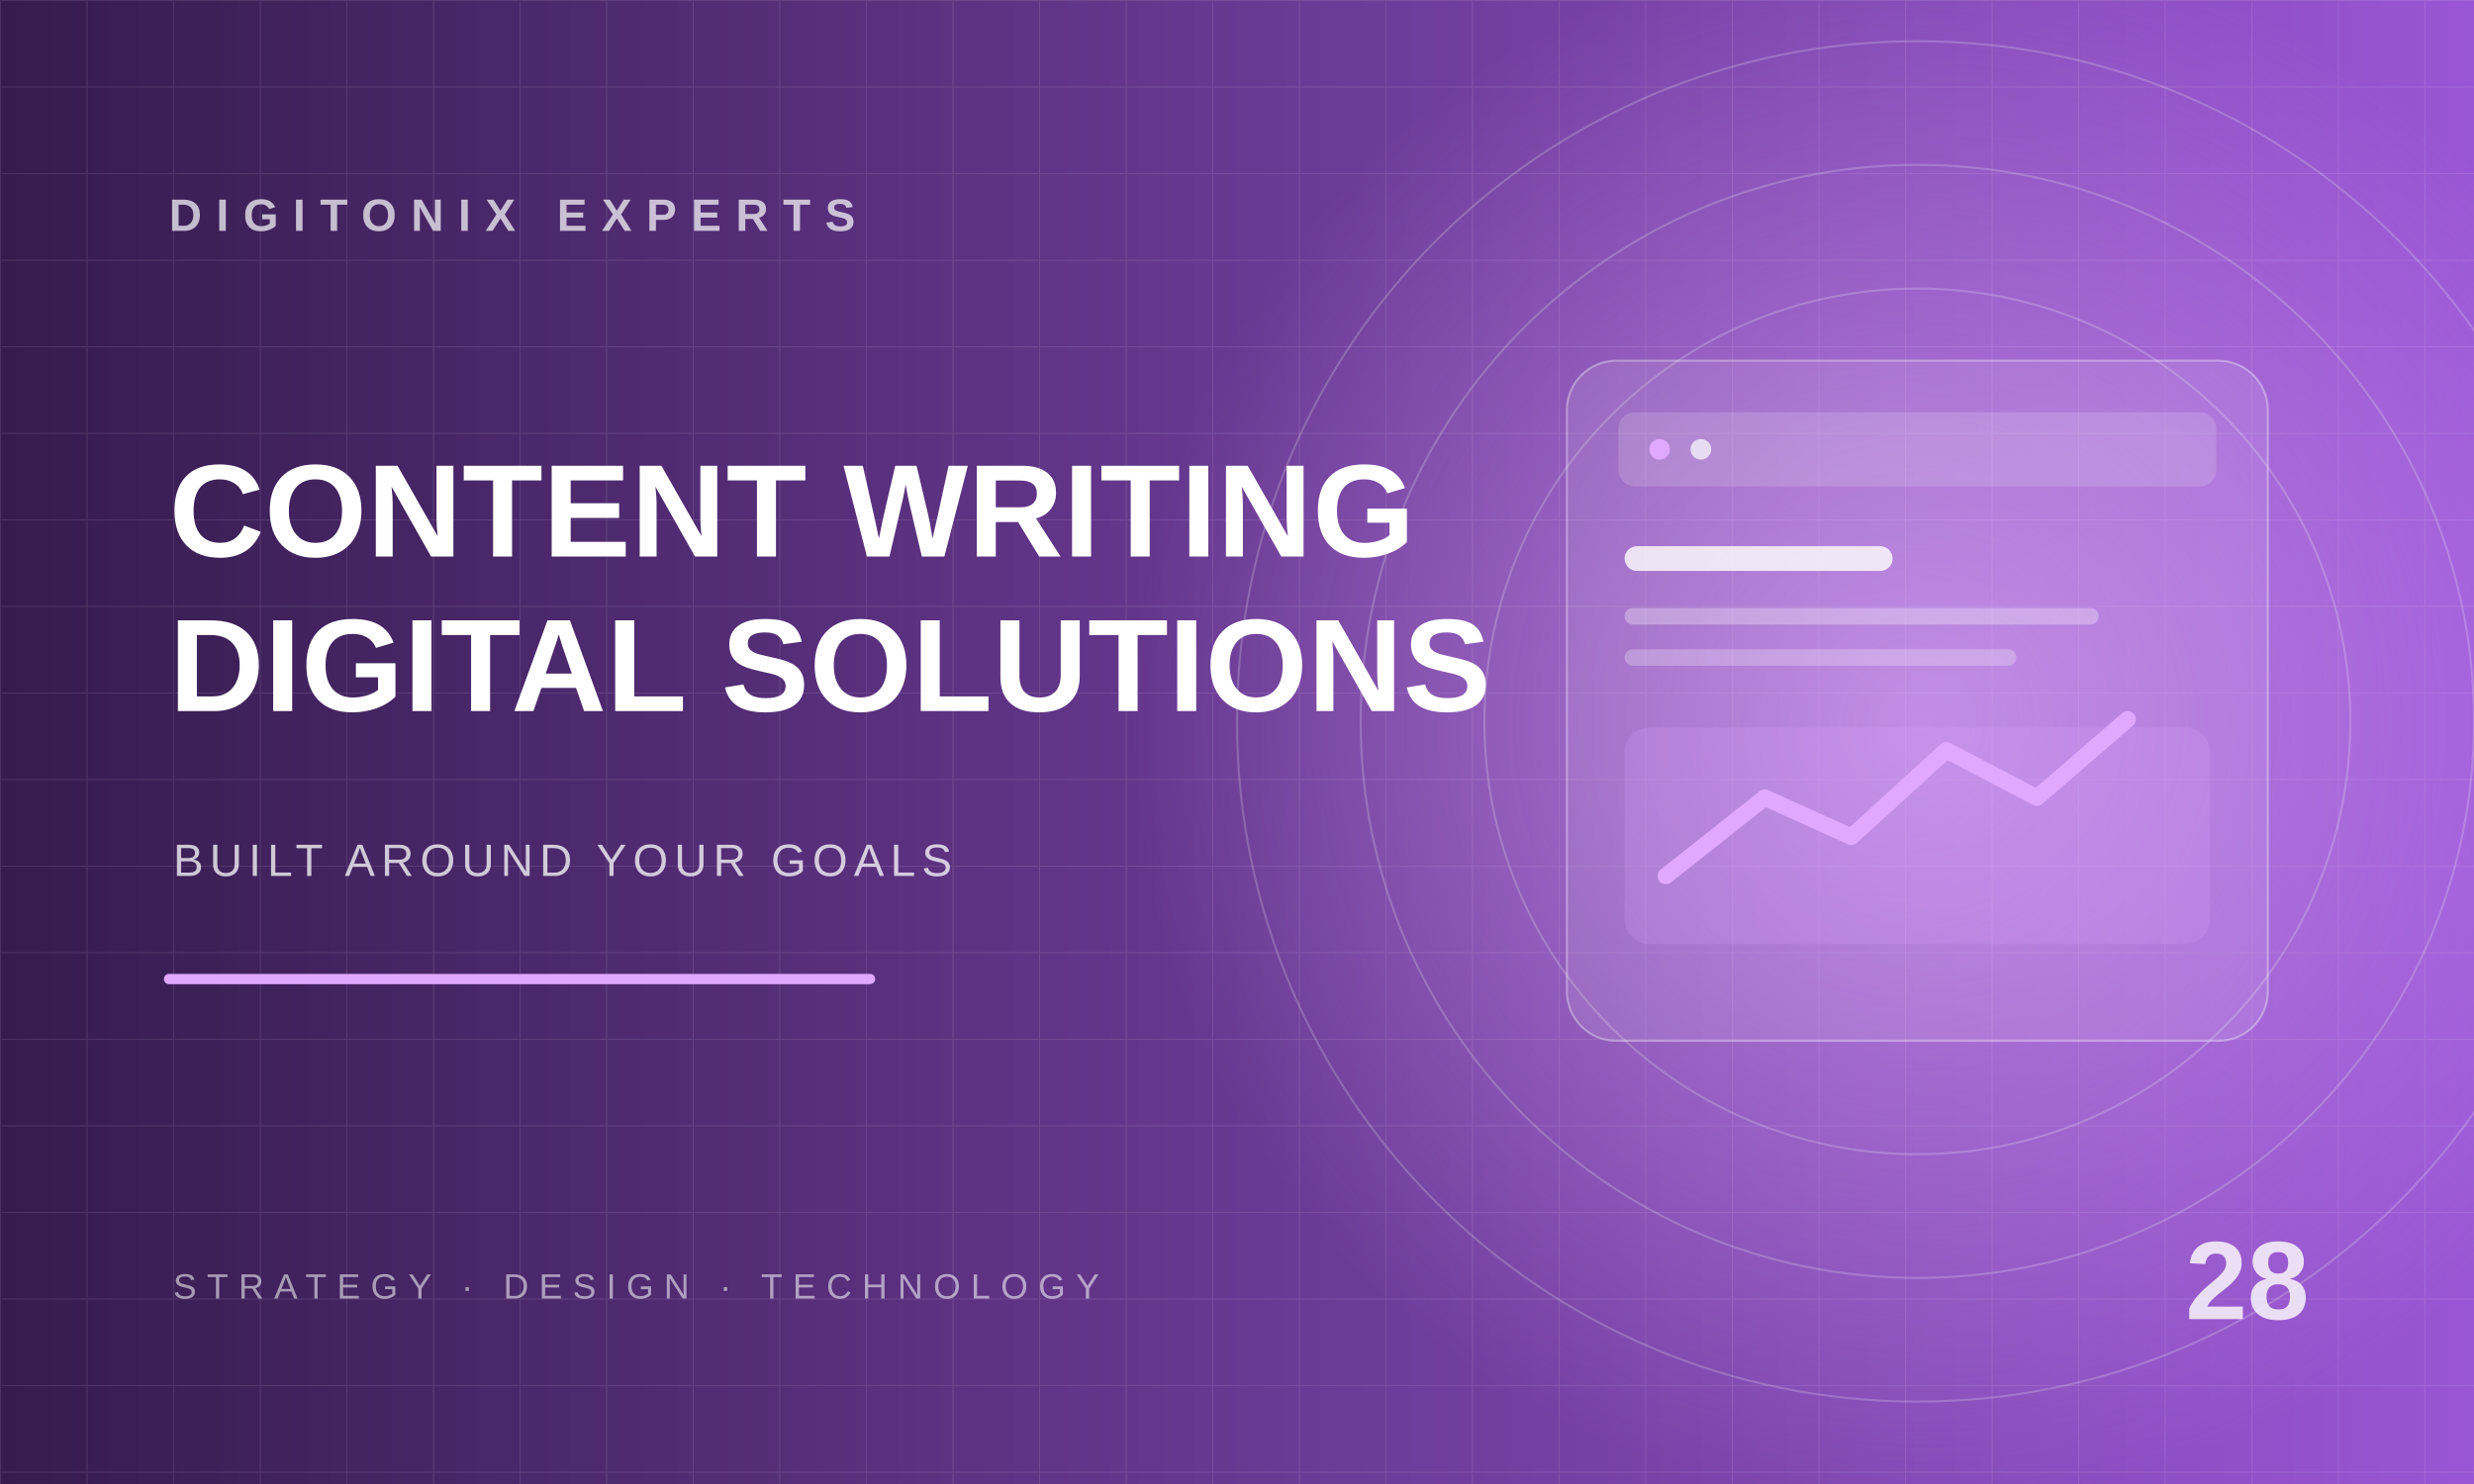
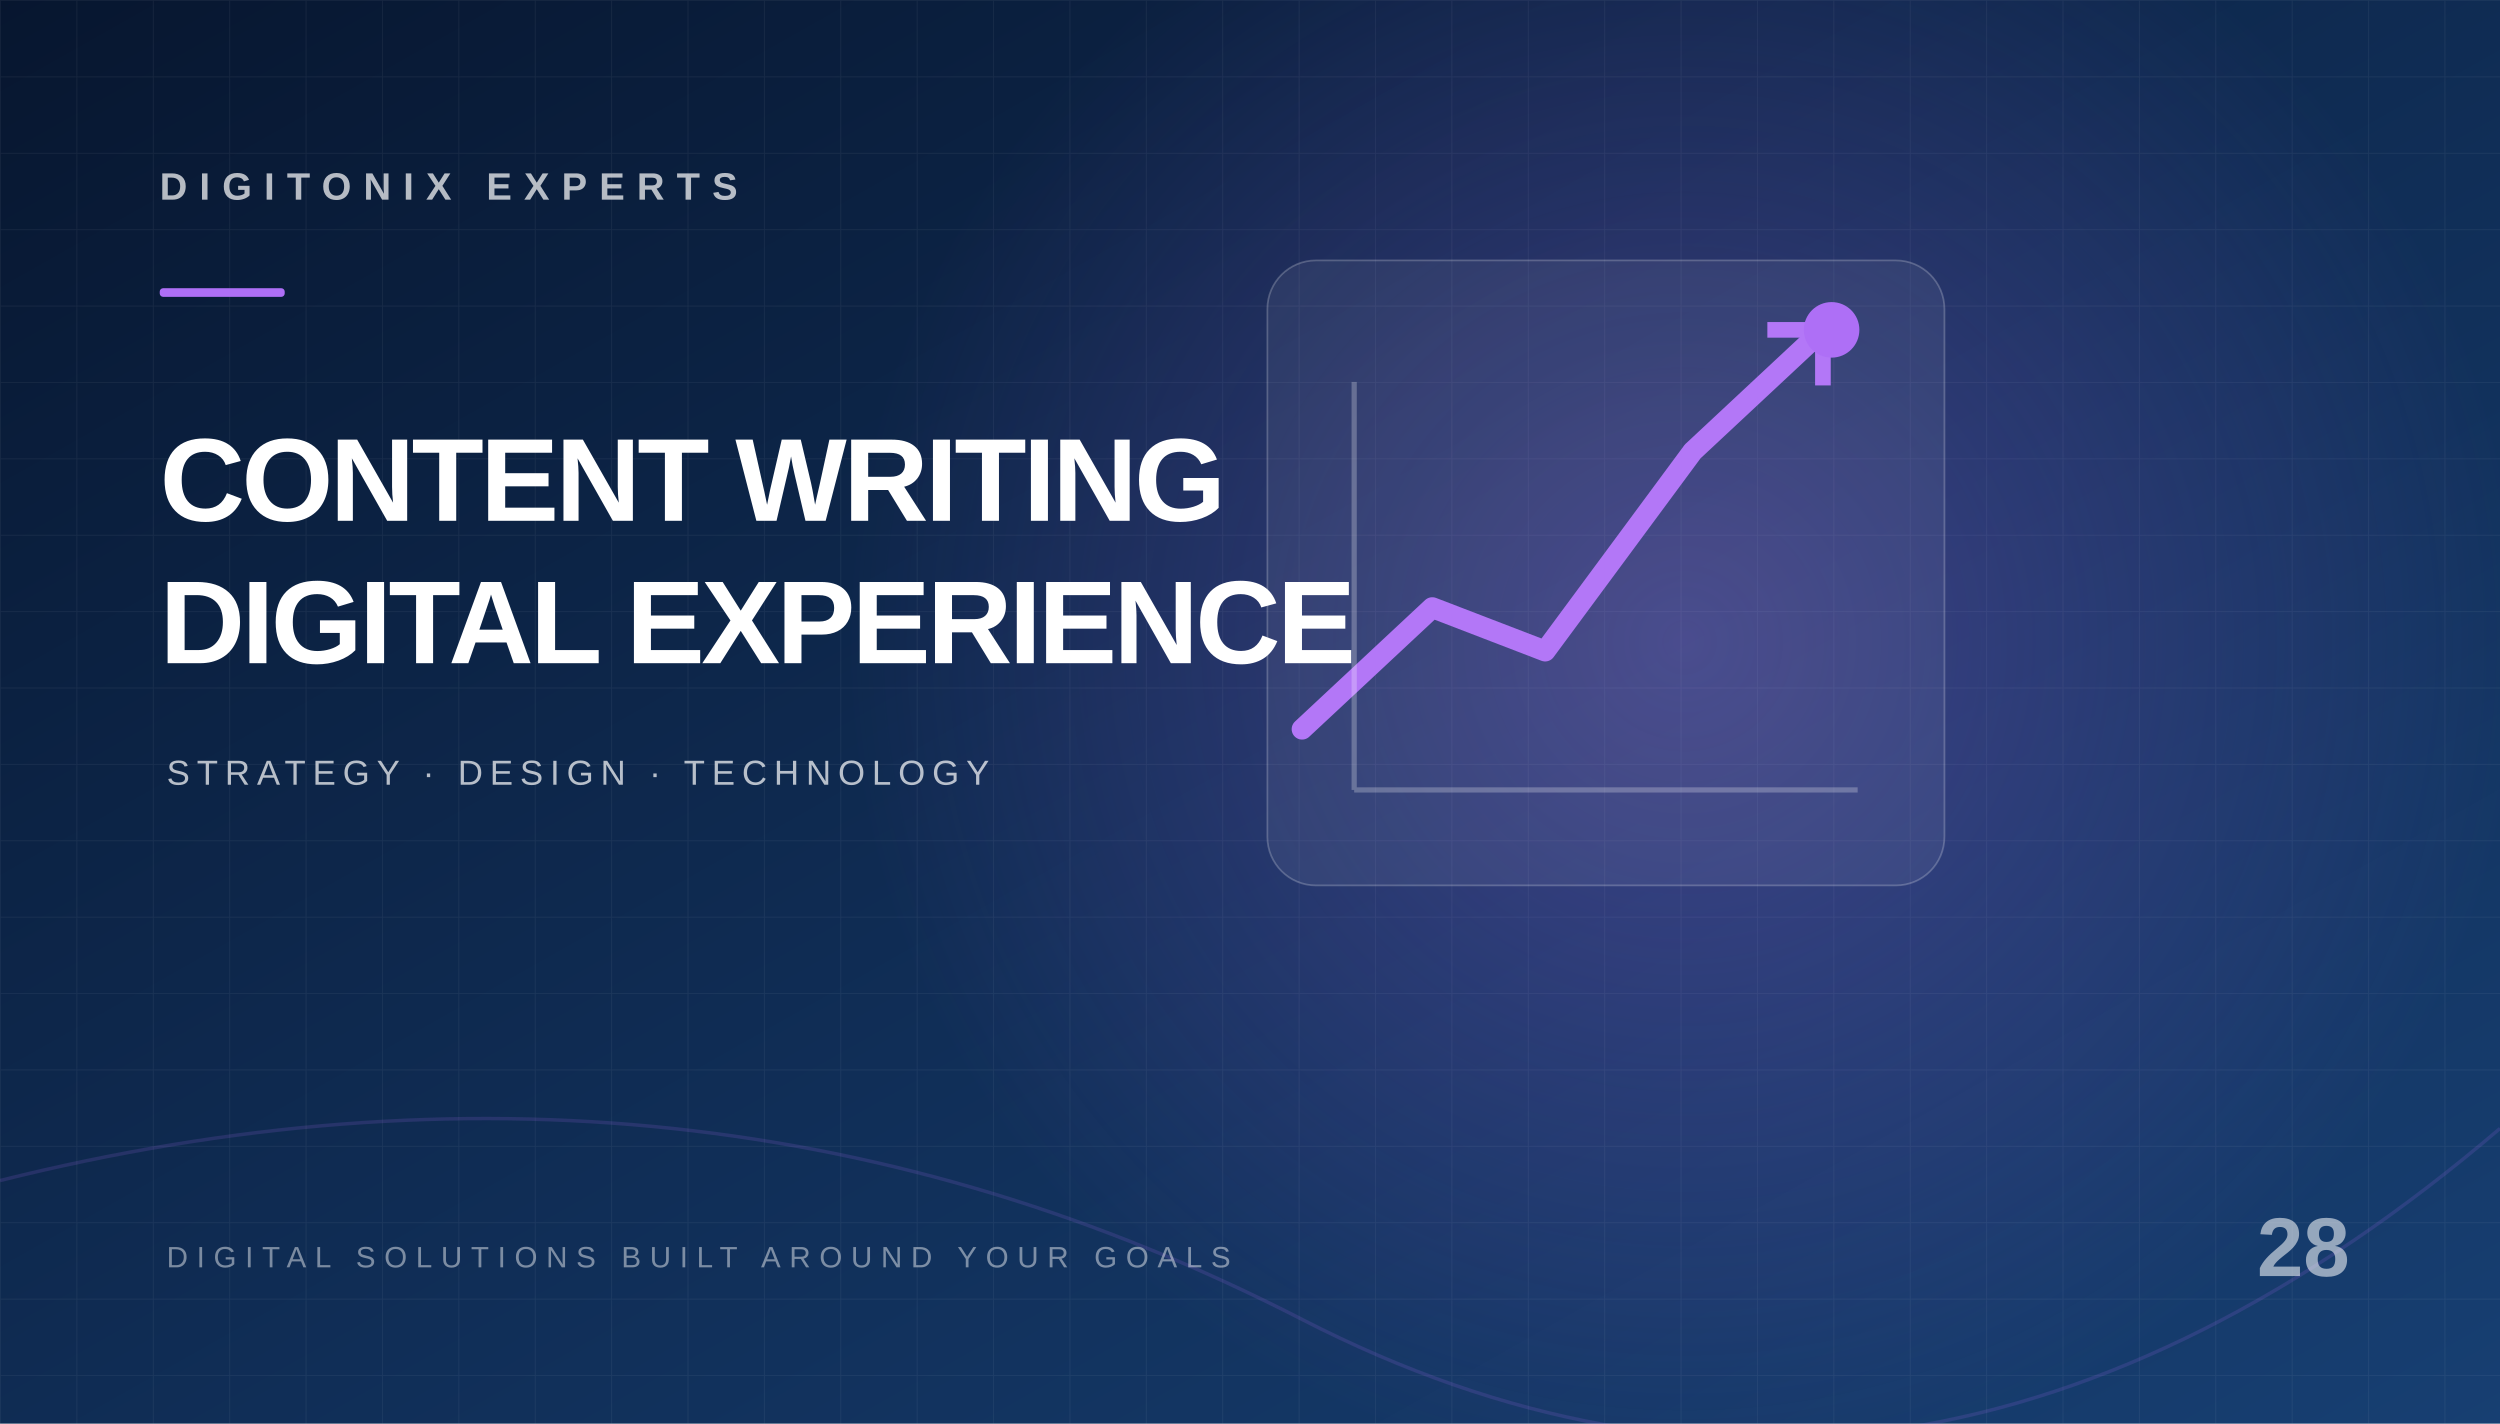
- <svg xmlns="http://www.w3.org/2000/svg" width="1200" height="720" viewBox="0 0 1200 720">
+ <svg xmlns="http://www.w3.org/2000/svg" width="1440" height="820" viewBox="0 0 1440 820">
  <defs>
-     <linearGradient id="g">
-       <stop stop-color="#351b4d" />
-       <stop offset="1" stop-color="#9a56d5" />
+     <linearGradient id="bg" x1="0" y1="0" x2="1" y2="1">
+       <stop stop-color="#07162f" />
+       <stop offset=".55" stop-color="#102e57" />
+       <stop offset="1" stop-color="#173f72" />
    </linearGradient>
-     <radialGradient id="r">
-       <stop stop-color="#e0a8ff" stop-opacity=".6" />
-       <stop offset="1" stop-color="#e0a8ff" stop-opacity="0" />
+     <radialGradient id="glow">
+       <stop stop-color="hsl(268,88%,70%)" stop-opacity=".3" />
+       <stop offset="1" stop-color="hsl(268,88%,70%)" stop-opacity="0" />
    </radialGradient>
-     <pattern id="p" width="42" height="42" patternUnits="userSpaceOnUse">
-       <path d="M42 0H0V42" fill="none" stroke="#fff" stroke-opacity=".1" />
+     <pattern id="grid" width="44" height="44" patternUnits="userSpaceOnUse">
+       <path d="M44 0H0V44" fill="none" stroke="#fff" stroke-opacity=".055" />
    </pattern>
  </defs>
-   <rect width="1200" height="720" fill="url(#g)" />
-   <rect width="1200" height="720" fill="url(#p)" />
-   <circle cx="930" cy="350" r="380" fill="url(#r)" />
-   <g fill="none" stroke="#fff" stroke-opacity=".2">
-     <circle cx="930" cy="350" r="210" />
-     <circle cx="930" cy="350" r="270" />
-     <circle cx="930" cy="350" r="330" />
+   <rect width="1440" height="820" fill="url(#bg)" />
+   <rect width="1440" height="820" fill="url(#grid)" />
+   <circle cx="970" cy="370" r="480" fill="url(#glow)" />
+   <path d="M0 680Q400 580 750 760T1440 650" fill="none" stroke="hsl(268,88%,70%)" stroke-opacity=".15" stroke-width="2" />
+   <path d="M750 420l75-70 65 25 85-115 75-70" fill="none" stroke="hsl(268,88%,70%)" stroke-width="12" stroke-linecap="round" stroke-linejoin="round" />
+   <path d="M1018 190h32v32" fill="none" stroke="hsl(268,88%,70%)" stroke-width="9" />
+   <rect x="730" y="150" width="390" height="360" rx="28" fill="#fff" fill-opacity=".06" stroke="#fff" stroke-opacity=".22" />
+   <path d="M780 455V220M780 455h290" stroke="#fff" stroke-opacity=".25" stroke-width="3" />
+   <circle cx="1055" cy="190" r="16" fill="hsl(268,88%,70%)" />
+   <g font-family="Arial,sans-serif" fill="#fff">
+     <text x="92" y="115" font-size="22" font-weight="700" letter-spacing="7" opacity=".7">DIGITONIX EXPERTS</text>
+     <rect x="92" y="166" width="72" height="5" rx="2" fill="hsl(268,88%,70%)" />
+     <text x="92" y="300" font-size="68" font-weight="800" letter-spacing="-2">CONTENT WRITING</text>
+     <text x="92" y="382" font-size="68" font-weight="800" letter-spacing="-2">DIGITAL EXPERIENCE</text>
+     <text x="96" y="452" font-size="20" letter-spacing="4" opacity=".7">STRATEGY  ·  DESIGN  ·  TECHNOLOGY</text>
+     <text x="96" y="730" font-size="17" letter-spacing="5" opacity=".45">DIGITAL SOLUTIONS BUILT AROUND YOUR GOALS</text>
+     <text x="1300" y="735" font-size="48" font-weight="800" opacity=".55">28</text>
  </g>
-   <g transform="translate(760 175)">
-     <rect width="340" height="330" rx="24" fill="#fff" fill-opacity=".1" stroke="#fff" stroke-opacity=".35" />
-     <rect x="25" y="25" width="290" height="36" rx="8" fill="#fff" fill-opacity=".15" />
-     <circle cx="45" cy="43" r="5" fill="#e0a8ff" />
-     <circle cx="65" cy="43" r="5" fill="#fff" fill-opacity=".7" />
-     <rect x="28" y="90" width="130" height="12" rx="6" fill="#fff" fill-opacity=".8" />
-     <rect x="28" y="120" width="230" height="8" rx="4" fill="#fff" fill-opacity=".3" />
-     <rect x="28" y="140" width="190" height="8" rx="4" fill="#fff" fill-opacity=".25" />
-     <rect x="28" y="178" width="284" height="105" rx="12" fill="#e0a8ff" fill-opacity=".2" />
-     <path d="M48 250l48-38 42 19 46-42 44 23 44-38" fill="none" stroke="#e0a8ff" stroke-width="8" stroke-linecap="round" stroke-linejoin="round" />
-   </g>
-   <g fill="#fff" font-family="Arial,sans-serif">
-     <text x="82" y="112" font-size="22" font-weight="700" letter-spacing="7" opacity=".7">DIGITONIX EXPERTS</text>
-     <text x="82" y="270" font-size="64" font-weight="800">CONTENT WRITING</text>
-     <text x="82" y="345" font-size="64" font-weight="800">DIGITAL SOLUTIONS</text>
-     <text x="84" y="425" font-size="22" letter-spacing="3" opacity=".75">BUILT AROUND YOUR GOALS</text>
-     <text x="84" y="630" font-size="17" letter-spacing="5" opacity=".55">STRATEGY · DESIGN · TECHNOLOGY</text>
-     <text x="1060" y="640" font-size="54" font-weight="800" opacity=".8">28</text>
-   </g>
-   <path d="M82 475h340" stroke="#e0a8ff" stroke-width="5" stroke-linecap="round" />
</svg>
